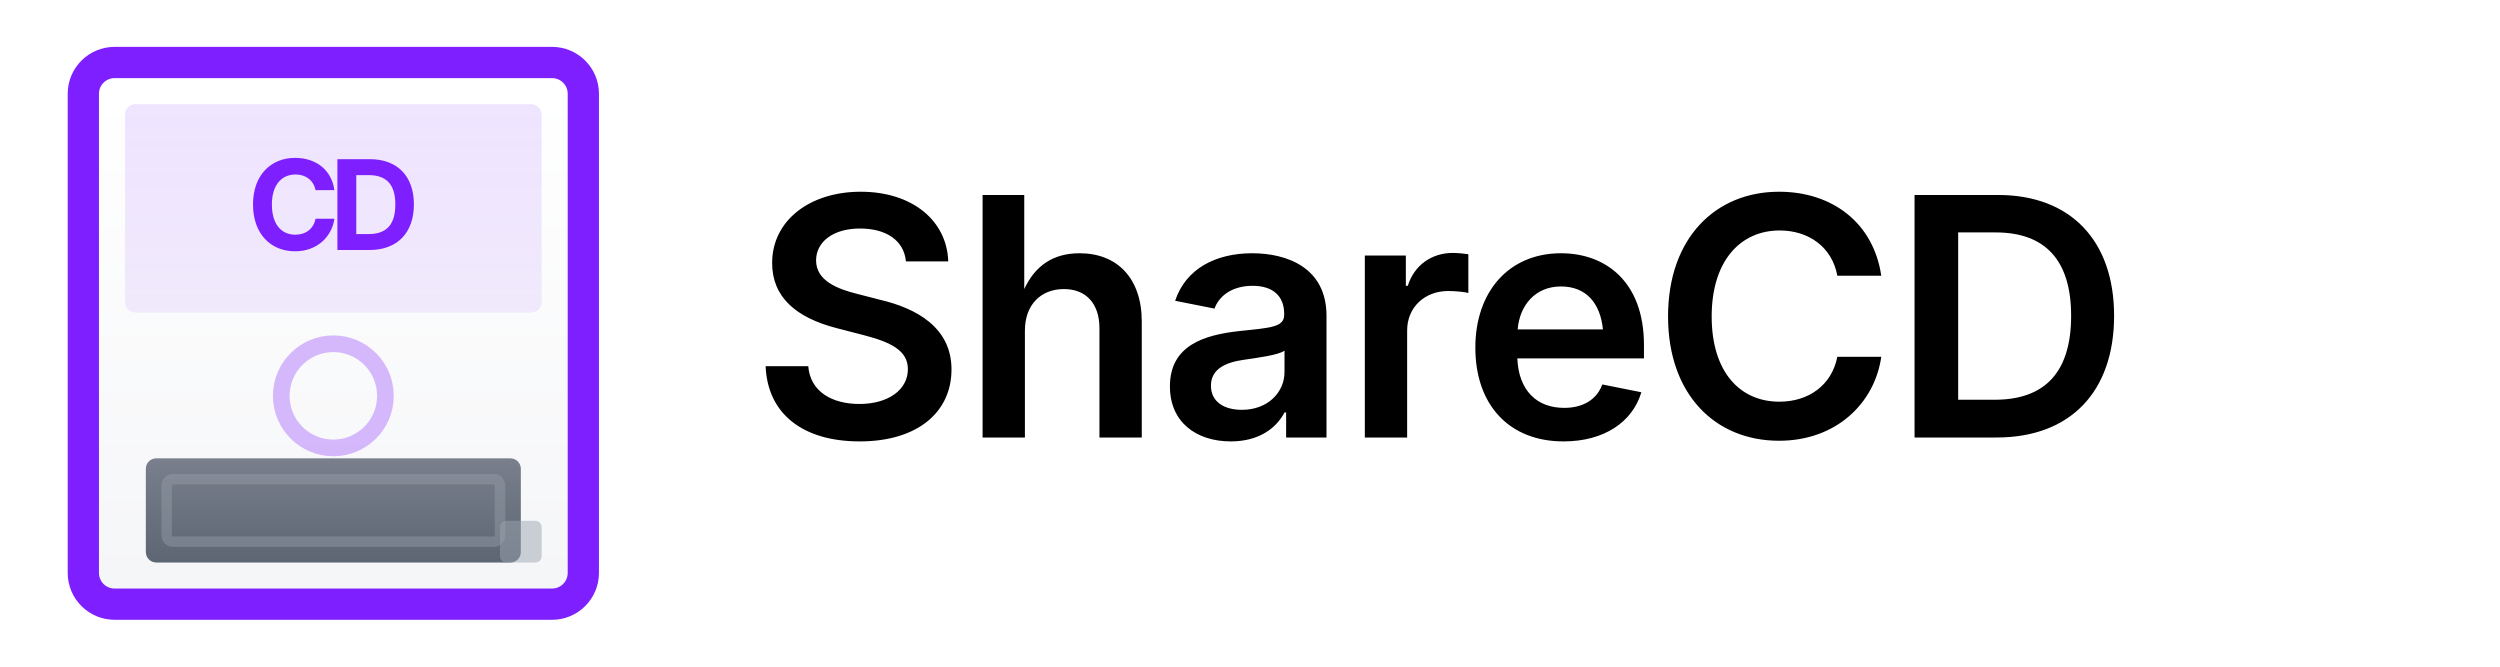
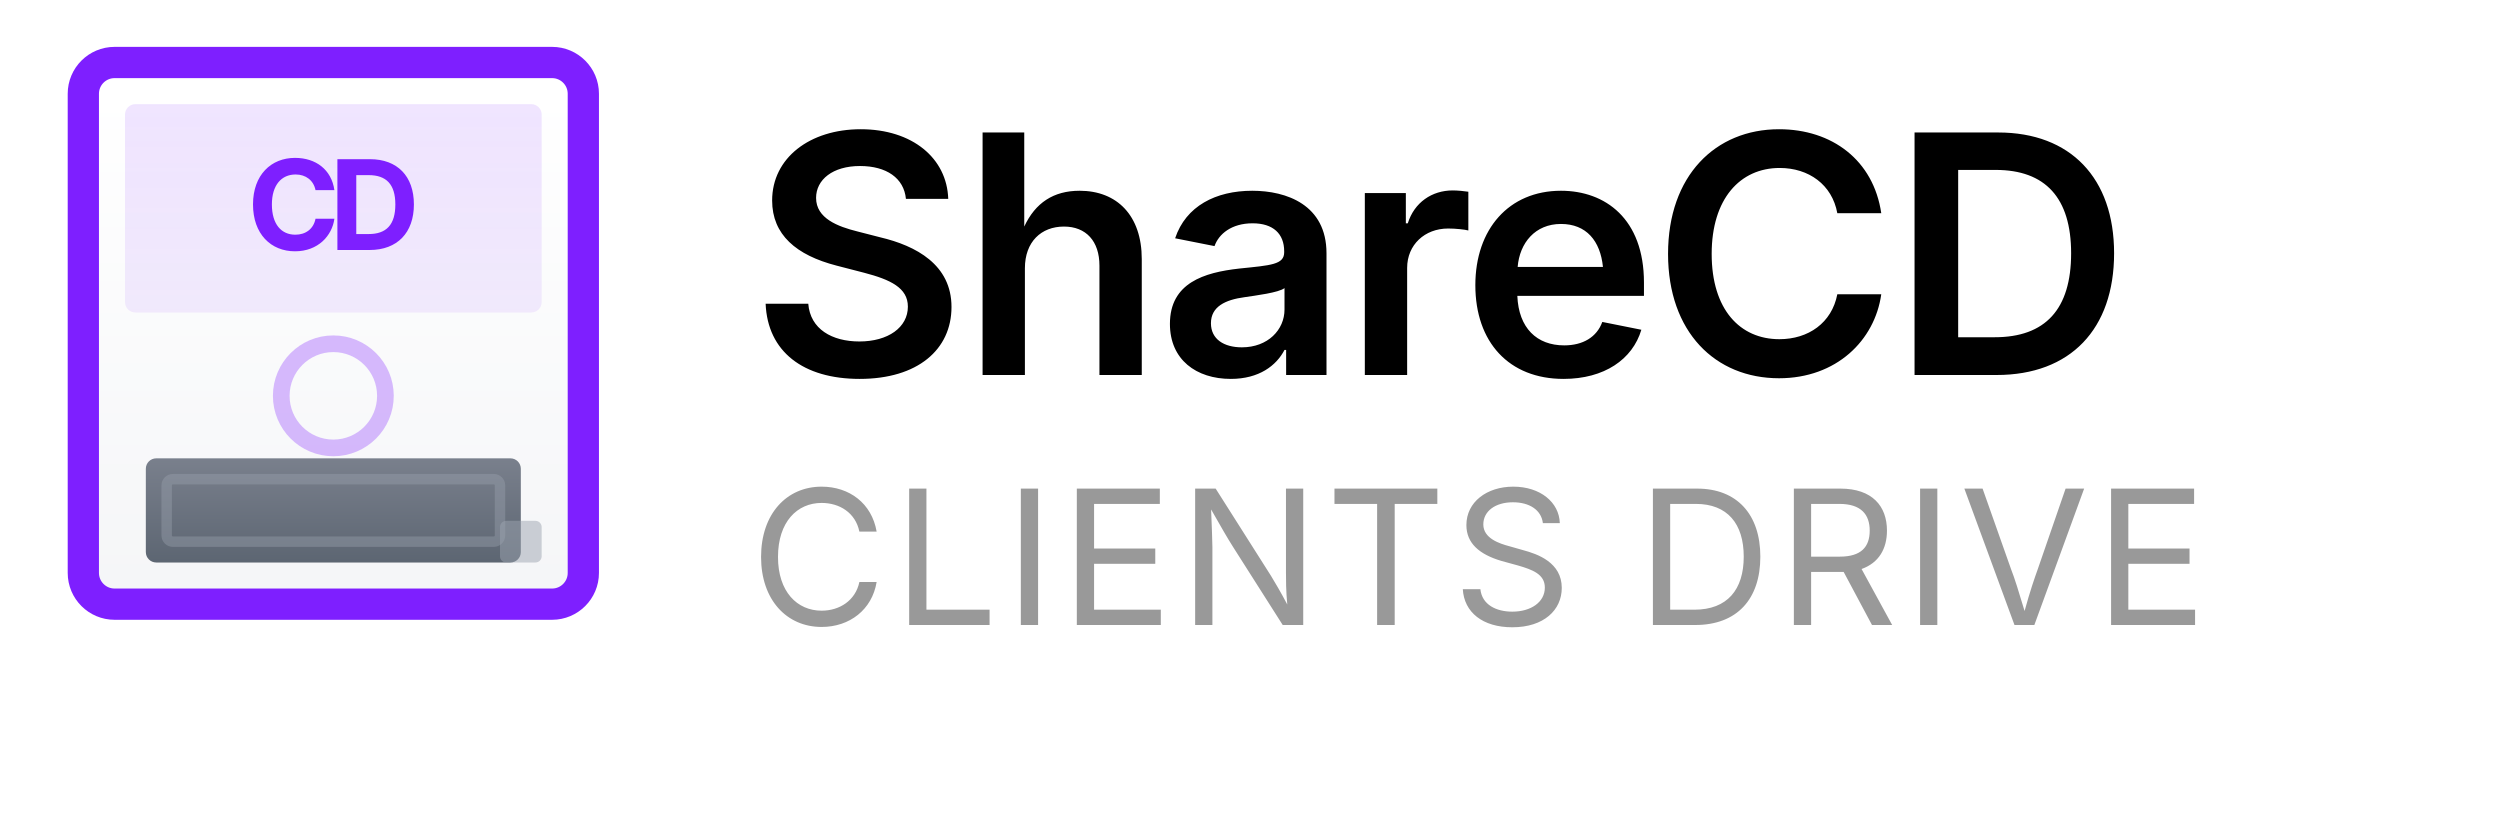
- <svg xmlns="http://www.w3.org/2000/svg" width="120" height="32" viewBox="0 0 120 32" fill="none">
+ <svg xmlns="http://www.w3.org/2000/svg" width="120" height="40" viewBox="0 0 120 40" fill="none">
  <defs>
    <linearGradient id="floppyBody" x1="0%" y1="0%" x2="0%" y2="100%">
      <stop offset="0%" style="stop-color:#ffffff;stop-opacity:0.9" />
      <stop offset="100%" style="stop-color:#f3f4f6;stop-opacity:0.9" />
    </linearGradient>
    <linearGradient id="floppyLabel" x1="0%" y1="0%" x2="0%" y2="100%">
      <stop offset="0%" style="stop-color:#7E1FFF;stop-opacity:0.12" />
      <stop offset="100%" style="stop-color:#7E1FFF;stop-opacity:0.08" />
    </linearGradient>
    <linearGradient id="floppyShutter" x1="0%" y1="0%" x2="0%" y2="100%">
      <stop offset="0%" style="stop-color:#6b7280;stop-opacity:0.9" />
      <stop offset="100%" style="stop-color:#4b5563;stop-opacity:0.9" />
    </linearGradient>
  </defs>
  <g transform="translate(16, 16)">
    <rect x="-12" y="-13" width="24" height="26" rx="1.5" fill="url(#floppyBody)" stroke="#7E1FFF" stroke-width="1.5" />
    <rect x="-10" y="-11" width="20" height="10" rx="0.5" fill="url(#floppyLabel)" />
    <text x="0" y="-4" text-anchor="middle" font-family="-apple-system, sans-serif" font-size="6" font-weight="700" fill="#7E1FFF" letter-spacing="-0.5">CD</text>
    <rect x="-9" y="6" width="18" height="5" rx="0.5" fill="url(#floppyShutter)" />
    <rect x="-8" y="7" width="16" height="3" rx="0.3" fill="none" stroke="#9ca3af" stroke-width="0.5" opacity="0.4" />
    <rect x="8" y="9" width="2" height="2" rx="0.3" fill="#9ca3af" opacity="0.5" />
    <circle cx="0" cy="3" r="2.5" fill="none" stroke="#7E1FFF" stroke-width="0.8" opacity="0.3" />
  </g>
-   <text x="36" y="21" font-family="-apple-system, BlinkMacSystemFont, 'Segoe UI', sans-serif" font-size="16" font-weight="600" fill="currentColor" letter-spacing="-0.02em">ShareCD</text>
+   <text x="36" y="18" font-family="-apple-system, BlinkMacSystemFont, 'Segoe UI', sans-serif" font-size="16" font-weight="600" fill="currentColor" letter-spacing="-0.02em">ShareCD</text>
+   <text x="36" y="30" font-family="-apple-system, BlinkMacSystemFont, 'Segoe UI', sans-serif" font-size="9" font-weight="400" fill="#999999" letter-spacing="0.03em" text-transform="uppercase">CLIENTS DRIVE</text>
</svg>
